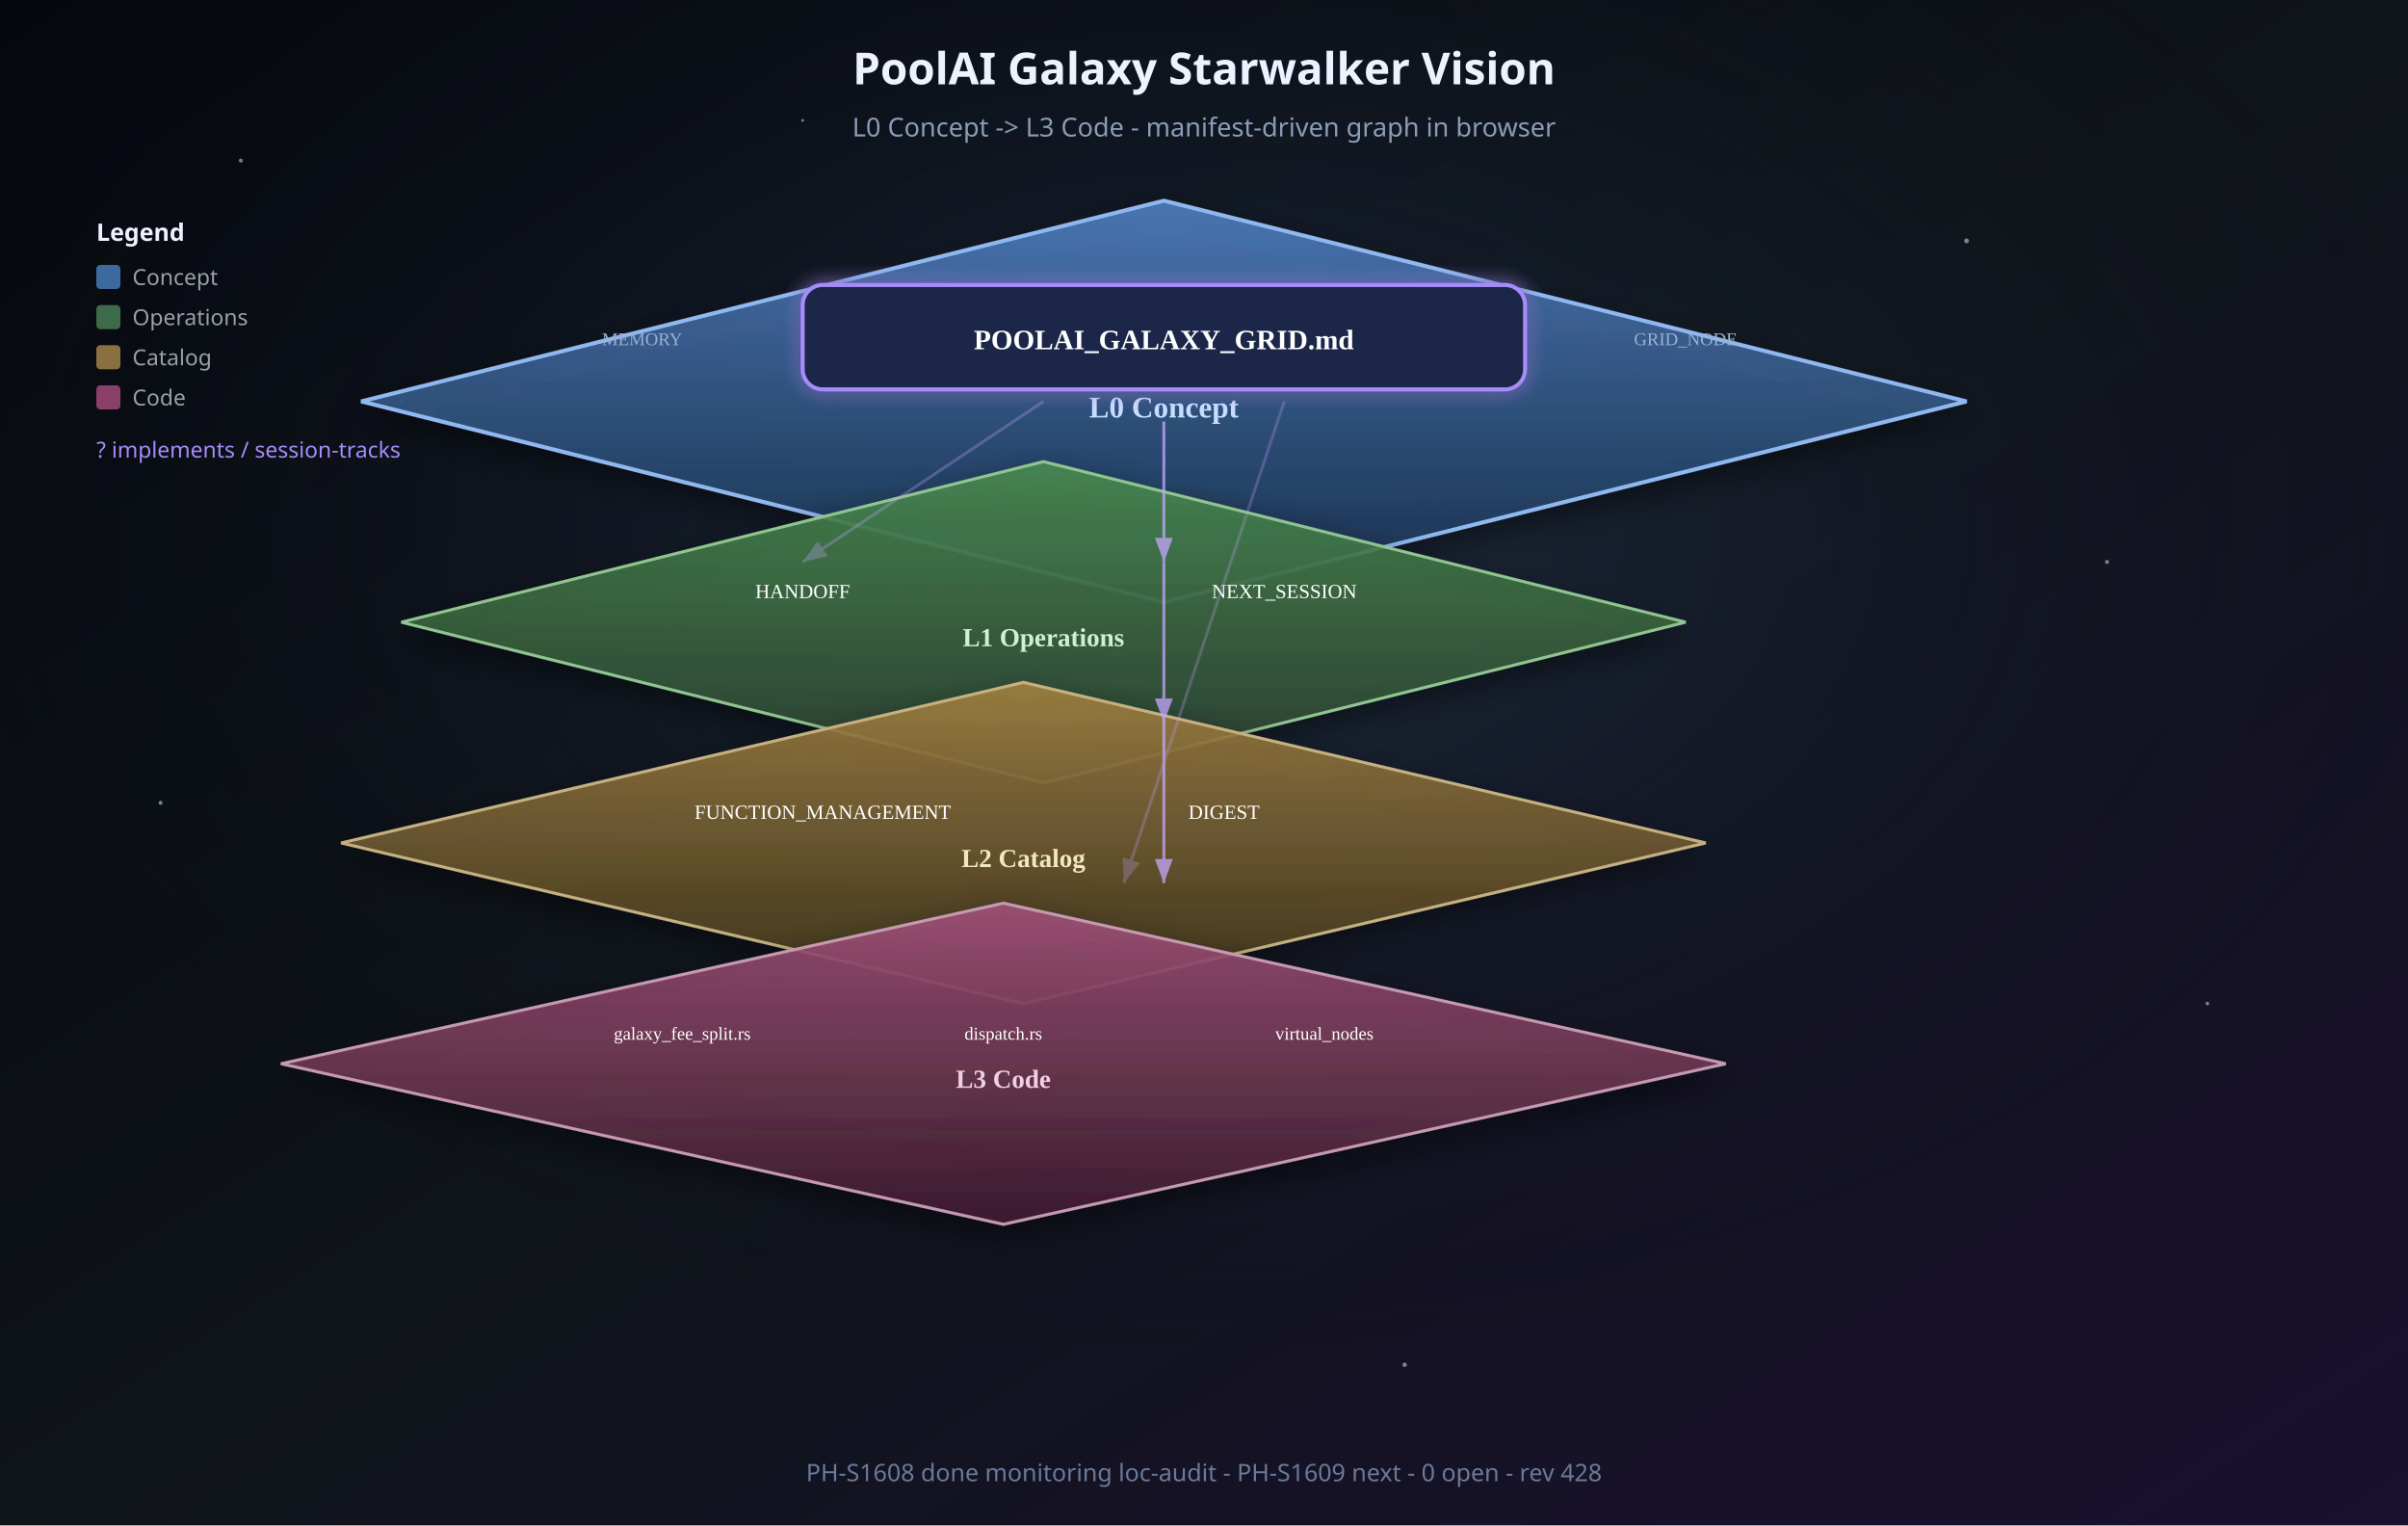
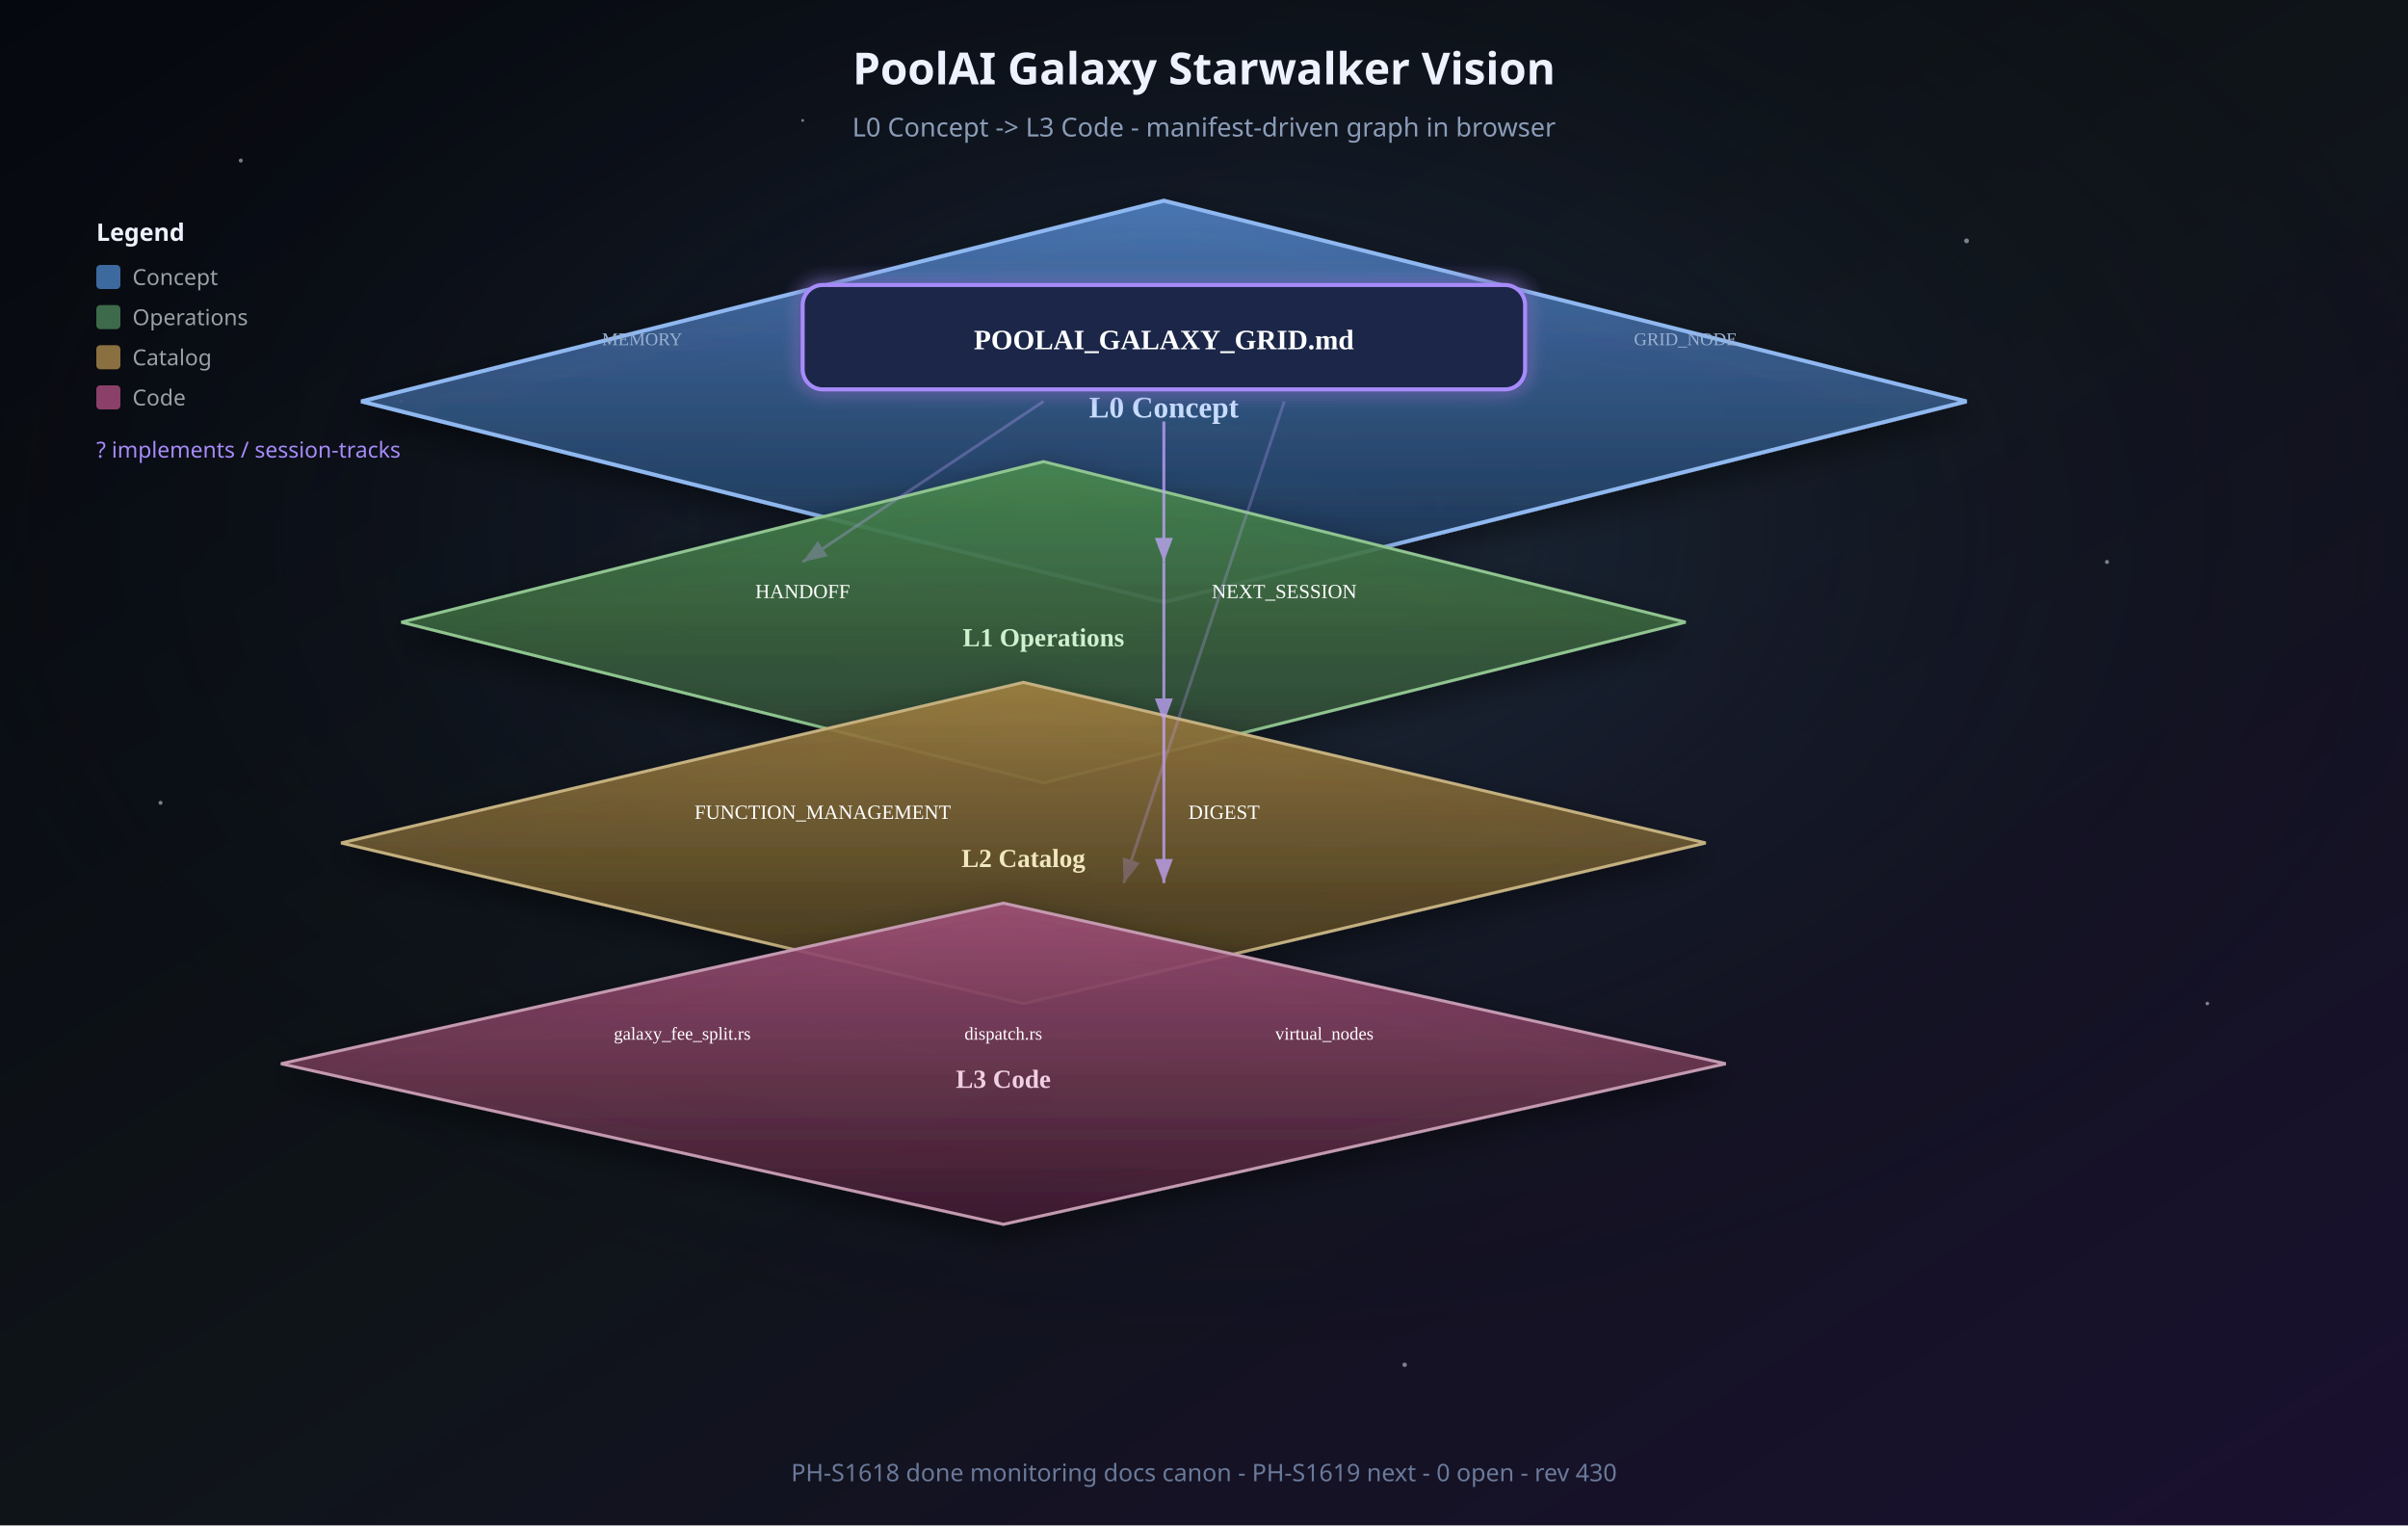
<svg xmlns="http://www.w3.org/2000/svg" viewBox="0 0 1200 760" role="img" aria-labelledby="title desc">
  <defs>
    <linearGradient id="bg" x1="0%" y1="0%" x2="100%" y2="100%">
      <stop offset="0%" stop-color="#06080f" />
      <stop offset="50%" stop-color="#0f1419" />
      <stop offset="100%" stop-color="#1a1030" />
    </linearGradient>
    <radialGradient id="nebula" cx="50%" cy="35%" r="55%">
      <stop offset="0%" stop-color="#3d5a8a" stop-opacity="0.35" />
      <stop offset="100%" stop-color="#06080f" stop-opacity="0" />
    </radialGradient>
    <linearGradient id="planeL0" x1="0%" y1="0%" x2="0%" y2="100%">
      <stop offset="0%" stop-color="#4a7ab8" stop-opacity="0.95" />
      <stop offset="100%" stop-color="#1e3350" stop-opacity="0.85" />
    </linearGradient>
    <linearGradient id="planeL1" x1="0%" y1="0%" x2="0%" y2="100%">
      <stop offset="0%" stop-color="#4a8a50" stop-opacity="0.9" />
      <stop offset="100%" stop-color="#2a4030" stop-opacity="0.85" />
    </linearGradient>
    <linearGradient id="planeL2" x1="0%" y1="0%" x2="0%" y2="100%">
      <stop offset="0%" stop-color="#a08040" stop-opacity="0.9" />
      <stop offset="100%" stop-color="#403520" stop-opacity="0.85" />
    </linearGradient>
    <linearGradient id="planeL3" x1="0%" y1="0%" x2="0%" y2="100%">
      <stop offset="0%" stop-color="#a05078" stop-opacity="0.9" />
      <stop offset="100%" stop-color="#402030" stop-opacity="0.85" />
    </linearGradient>
    <filter id="shadow" x="-30%" y="-30%" width="160%" height="160%">
      <feDropShadow dx="0" dy="6" stdDeviation="8" flood-color="#000" flood-opacity="0.5" />
    </filter>
    <filter id="glow" x="-50%" y="-50%" width="200%" height="200%">
      <feGaussianBlur stdDeviation="4" result="b" />
      <feMerge>
        <feMergeNode in="b" />
        <feMergeNode in="SourceGraphic" />
      </feMerge>
    </filter>
    <marker id="arrow" markerWidth="10" markerHeight="10" refX="8" refY="3" orient="auto">
      <path d="M0,0 L8,3 L0,6 Z" fill="#c4a5ff" />
    </marker>
  </defs>
  <rect width="1200" height="760" fill="url(#bg)" />
  <rect width="1200" height="760" fill="url(#nebula)" />
  <g fill="#e8f0ff" opacity="0.5">
    <circle cx="120" cy="80" r="1" />
    <circle cx="980" cy="120" r="1.2" />
    <circle cx="200" cy="200" r="0.8" />
    <circle cx="1050" cy="280" r="1" />
    <circle cx="80" cy="400" r="1" />
    <circle cx="1100" cy="500" r="0.9" />
    <circle cx="400" cy="60" r="0.7" />
    <circle cx="700" cy="680" r="1.1" />
  </g>
  <text x="600" y="42" text-anchor="middle" fill="#eef2ff" font-family="Segoe UI, system-ui, sans-serif" font-size="22" font-weight="600">PoolAI Galaxy Starwalker Vision</text>
  <text x="600" y="68" text-anchor="middle" fill="#8b9cb8" font-family="Segoe UI, system-ui, sans-serif" font-size="13">L0 Concept -&gt; L3 Code - manifest-driven graph in browser</text>
  <g transform="translate(180, 100)" filter="url(#shadow)">
    <path d="M0 100 L400 0 L800 100 L400 200 Z" fill="url(#planeL0)" stroke="#90b8f0" stroke-width="2" />
    <text x="400" y="108" text-anchor="middle" fill="#c8dcff" font-size="15" font-weight="700">L0 Concept</text>
    <g filter="url(#glow)">
      <rect x="220" y="42" width="360" height="52" rx="10" fill="#1a2848" stroke="#a78bfa" stroke-width="2" />
      <text x="400" y="74" text-anchor="middle" fill="#fff" font-size="14" font-weight="700">POOLAI_GALAXY_GRID.md</text>
    </g>
    <text x="140" y="72" text-anchor="middle" fill="#9ab0d0" font-size="9">MEMORY</text>
    <text x="660" y="72" text-anchor="middle" fill="#9ab0d0" font-size="9">GRID_NODE</text>
  </g>
  <g transform="translate(200, 230)" filter="url(#shadow)">
    <path d="M0 80 L320 0 L640 80 L320 160 Z" fill="url(#planeL1)" stroke="#90c490" stroke-width="1.5" />
    <text x="320" y="92" text-anchor="middle" fill="#d0f0d0" font-size="13" font-weight="600">L1 Operations</text>
    <text x="200" y="68" text-anchor="middle" fill="#fff" font-size="10">HANDOFF</text>
    <text x="440" y="68" text-anchor="middle" fill="#fff" font-size="10">NEXT_SESSION</text>
  </g>
  <g transform="translate(170, 340)" filter="url(#shadow)">
    <path d="M0 80 L340 0 L680 80 L340 160 Z" fill="url(#planeL2)" stroke="#c4b080" stroke-width="1.5" />
    <text x="340" y="92" text-anchor="middle" fill="#f0e8c0" font-size="13" font-weight="600">L2 Catalog</text>
    <text x="240" y="68" text-anchor="middle" fill="#fff" font-size="10">FUNCTION_MANAGEMENT</text>
    <text x="440" y="68" text-anchor="middle" fill="#fff" font-size="10">DIGEST</text>
  </g>
  <g transform="translate(140, 450)" filter="url(#shadow)">
    <path d="M0 80 L360 0 L720 80 L360 160 Z" fill="url(#planeL3)" stroke="#c49ab0" stroke-width="1.5" />
    <text x="360" y="92" text-anchor="middle" fill="#f0d0e0" font-size="13" font-weight="600">L3 Code</text>
    <text x="200" y="68" text-anchor="middle" fill="#fff" font-size="9">galaxy_fee_split.rs</text>
    <text x="360" y="68" text-anchor="middle" fill="#fff" font-size="9">dispatch.rs</text>
    <text x="520" y="68" text-anchor="middle" fill="#fff" font-size="9">virtual_nodes</text>
  </g>
  <g fill="none" stroke="#c4a5ff" stroke-width="1.5" marker-end="url(#arrow)" opacity="0.75">
    <path d="M580 210 L580 280" />
    <path d="M580 280 L580 360" />
    <path d="M580 360 L580 440" />
    <path d="M520 200 L400 280" opacity="0.4" />
    <path d="M640 200 L560 440" opacity="0.35" />
  </g>
  <g transform="translate(48, 120)" font-family="Segoe UI, system-ui, sans-serif" font-size="11">
    <text x="0" y="0" fill="#eef2ff" font-weight="600" font-size="12">Legend</text>
    <rect x="0" y="12" width="12" height="12" rx="2" fill="#3d6a9e" />
    <text x="18" y="22" fill="#9aa0a6">Concept</text>
    <rect x="0" y="32" width="12" height="12" rx="2" fill="#3d6a4a" />
    <text x="18" y="42" fill="#9aa0a6">Operations</text>
    <rect x="0" y="52" width="12" height="12" rx="2" fill="#8a7040" />
    <text x="18" y="62" fill="#9aa0a6">Catalog</text>
    <rect x="0" y="72" width="12" height="12" rx="2" fill="#8a4068" />
    <text x="18" y="82" fill="#9aa0a6">Code</text>
    <text x="0" y="108" fill="#a78bfa">? implements / session-tracks</text>
  </g>
-   <text x="600" y="738" text-anchor="middle" fill="#6a7a9a" font-family="Segoe UI, system-ui, sans-serif" font-size="12">PH-S1608 done monitoring loc-audit - PH-S1609 next - 0 open - rev 428</text>
+   <text x="600" y="738" text-anchor="middle" fill="#6a7a9a" font-family="Segoe UI, system-ui, sans-serif" font-size="12">PH-S1618 done monitoring docs canon - PH-S1619 next - 0 open - rev 430</text>
</svg>
